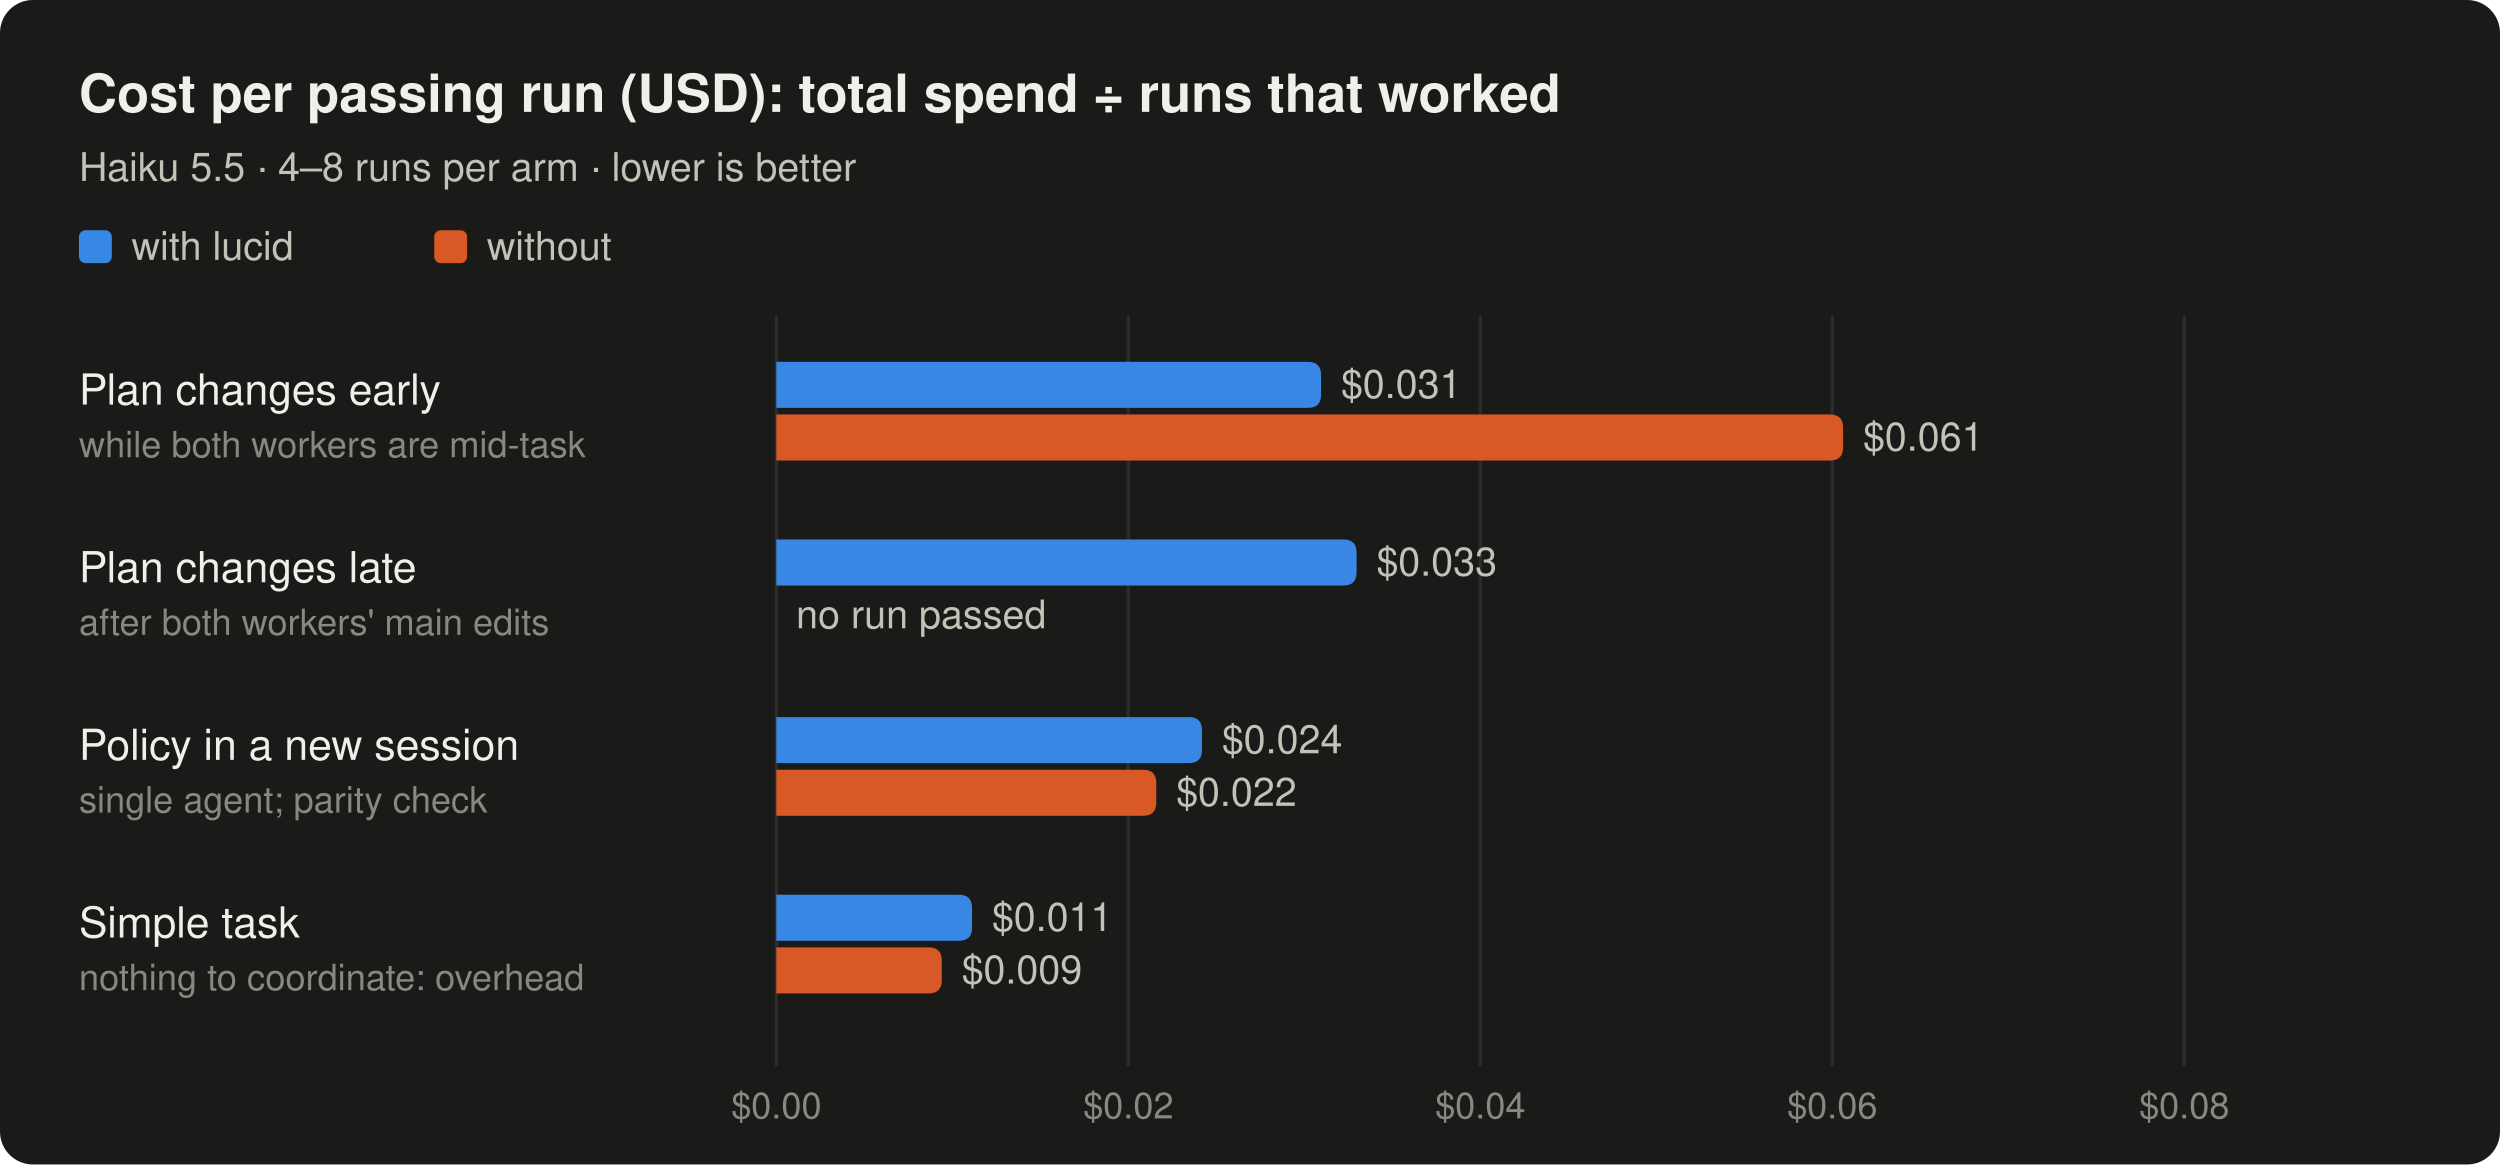
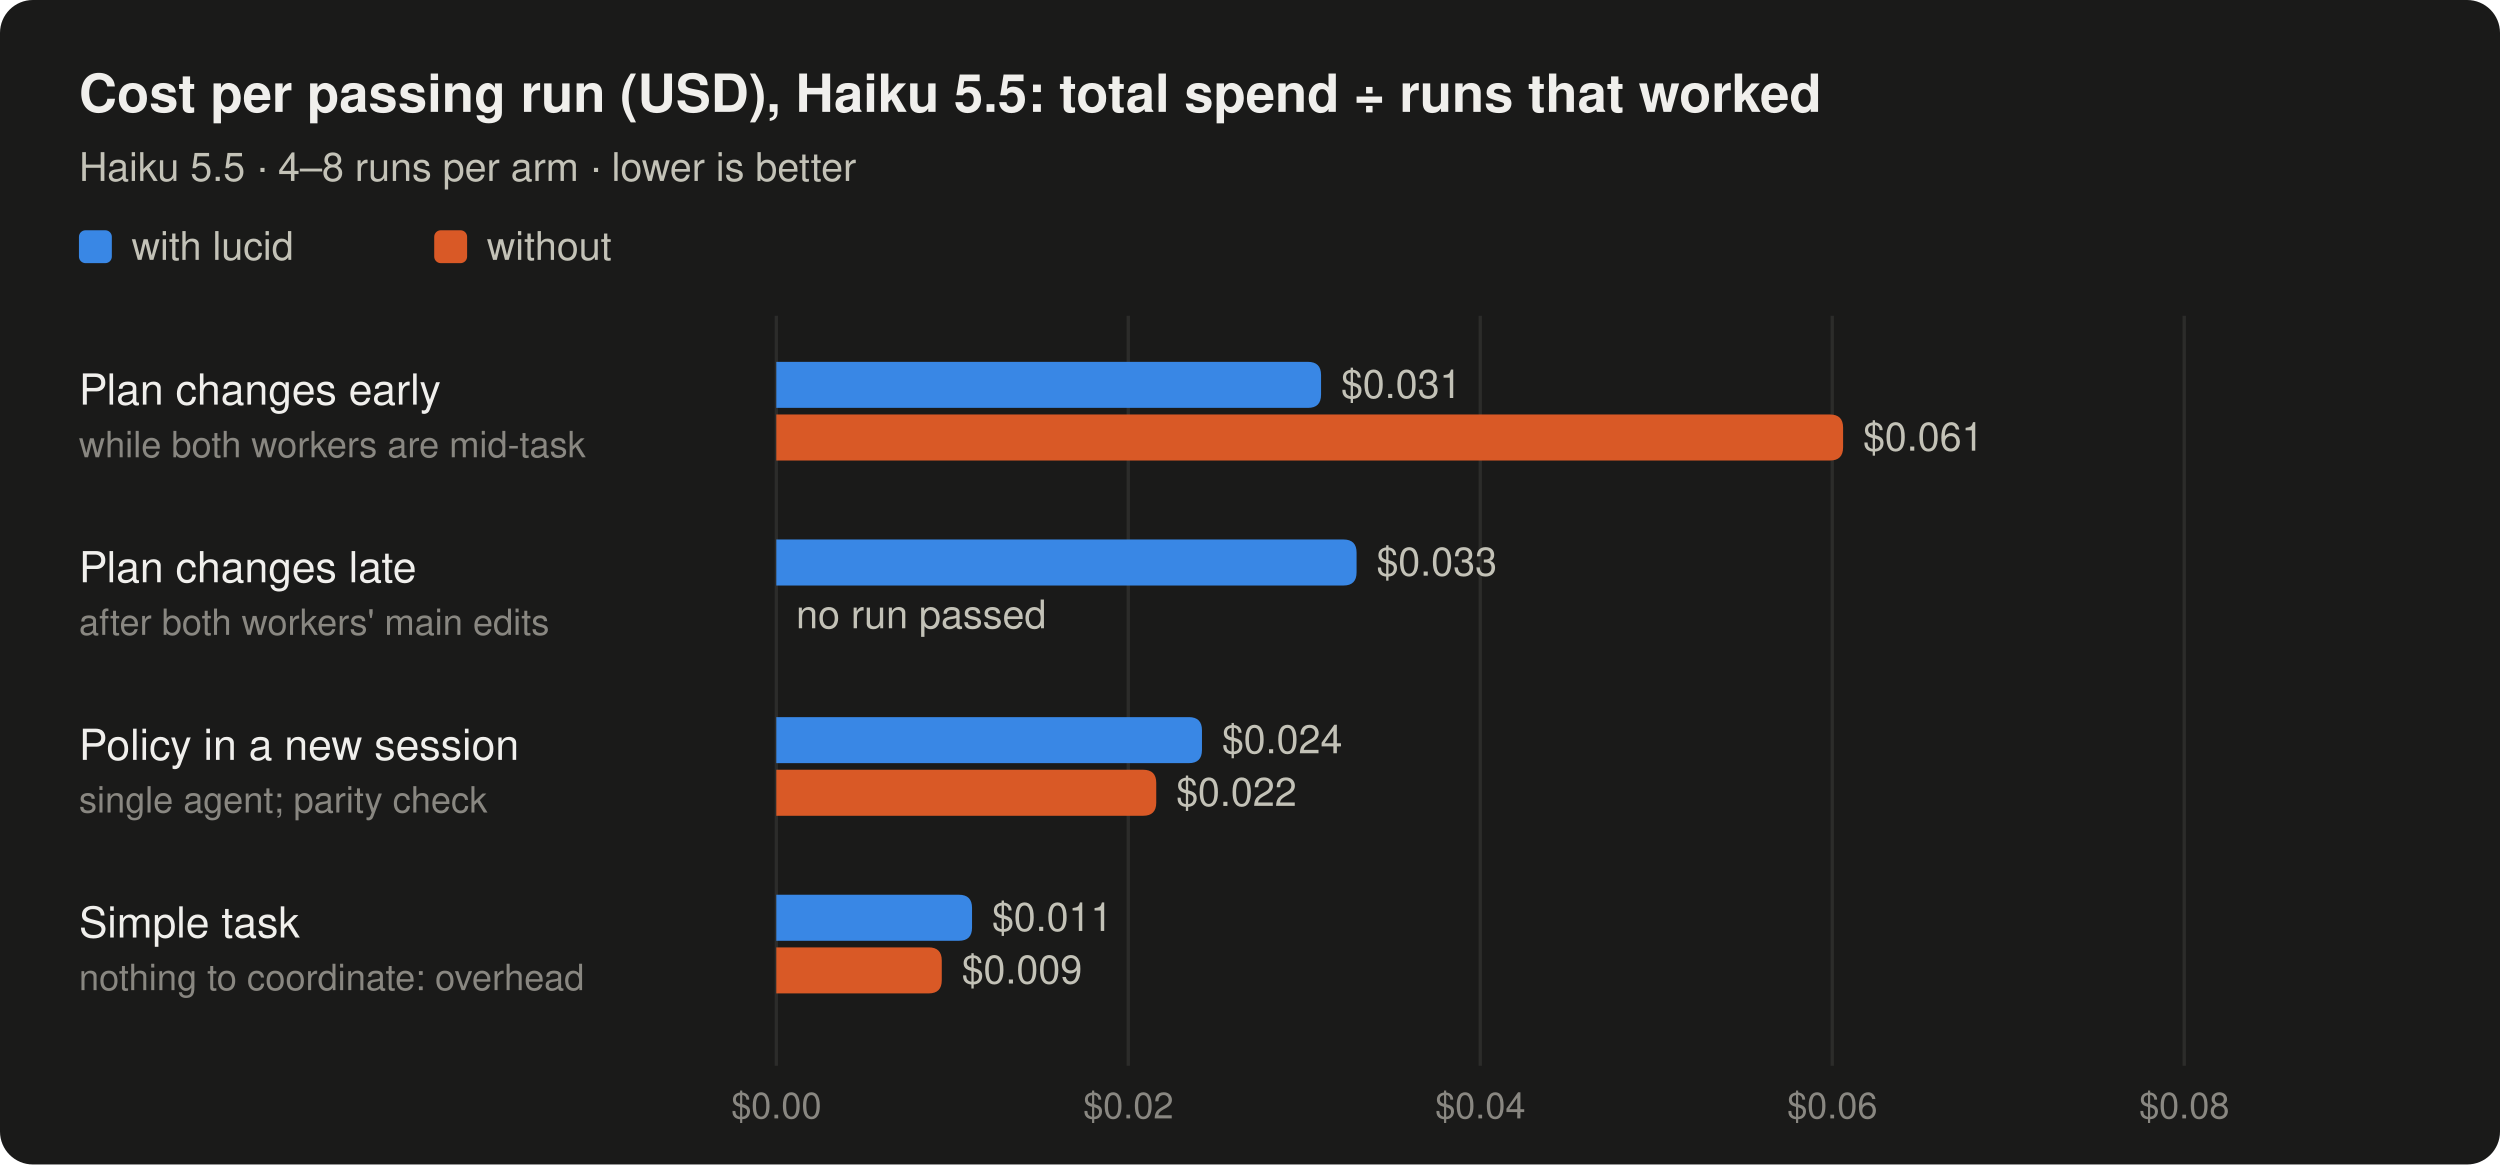
<svg xmlns="http://www.w3.org/2000/svg" width="760" height="354" viewBox="0 0 760 354" font-family="-apple-system,BlinkMacSystemFont,'Segoe UI',Helvetica,Arial,sans-serif">
  <rect width="760" height="354" rx="10" fill="#1a1a19" />
-   <text x="24" y="34" font-size="16" font-weight="600" fill="#f0efec">Cost per passing run (USD): total spend ÷ runs that worked</text>
+   <text x="24" y="34" font-size="16" font-weight="600" fill="#f0efec">Cost per passing run (USD), Haiku 5.5: total spend ÷ runs that worked</text>
  <text x="24" y="55" font-size="12" fill="#c3c2b7">Haiku 5.5 · 4–8 runs per arm · lower is better</text>
  <rect x="24" y="70" width="10" height="10" rx="2" fill="#3987e5" />
  <text x="40" y="79" font-size="12" fill="#c3c2b7">with lucid</text>
  <rect x="132" y="70" width="10" height="10" rx="2" fill="#d95926" />
  <text x="148" y="79" font-size="12" fill="#c3c2b7">without</text>
  <line x1="236.0" y1="96" x2="236.0" y2="324" stroke="#2c2c2a" stroke-width="1" />
  <text x="236.0" y="340" font-size="11" fill="#898781" text-anchor="middle">$0.00</text>
  <line x1="343.0" y1="96" x2="343.0" y2="324" stroke="#2c2c2a" stroke-width="1" />
  <text x="343.0" y="340" font-size="11" fill="#898781" text-anchor="middle">$0.02</text>
  <line x1="450.0" y1="96" x2="450.0" y2="324" stroke="#2c2c2a" stroke-width="1" />
  <text x="450.0" y="340" font-size="11" fill="#898781" text-anchor="middle">$0.04</text>
  <line x1="557.0" y1="96" x2="557.0" y2="324" stroke="#2c2c2a" stroke-width="1" />
  <text x="557.0" y="340" font-size="11" fill="#898781" text-anchor="middle">$0.06</text>
  <line x1="664.0" y1="96" x2="664.0" y2="324" stroke="#2c2c2a" stroke-width="1" />
  <text x="664.0" y="340" font-size="11" fill="#898781" text-anchor="middle">$0.08</text>
  <text x="24" y="123" font-size="13" font-weight="500" fill="#f0efec">Plan changes early</text>
  <text x="24" y="139" font-size="11" fill="#898781">while both workers are mid-task</text>
  <path d="M236.0 110.0H397.6Q401.6 110.0 401.6 114.0V120.0Q401.6 124.0 397.6 124.0H236.0Z" fill="#3987e5" />
  <text x="407.6" y="121.0" font-size="12" fill="#c3c2b7" style="font-variant-numeric:tabular-nums">$0.031</text>
  <path d="M236.0 126.0H556.3Q560.3 126.0 560.3 130.0V136.0Q560.3 140.0 556.3 140.0H236.0Z" fill="#d95926" />
  <text x="566.3" y="137.0" font-size="12" fill="#c3c2b7" style="font-variant-numeric:tabular-nums">$0.061</text>
  <text x="24" y="177" font-size="13" font-weight="500" fill="#f0efec">Plan changes late</text>
  <text x="24" y="193" font-size="11" fill="#898781">after both workers' main edits</text>
  <path d="M236.0 164.0H408.4Q412.4 164.0 412.4 168.0V174.0Q412.4 178.0 408.4 178.0H236.0Z" fill="#3987e5" />
  <text x="418.4" y="175.0" font-size="12" fill="#c3c2b7" style="font-variant-numeric:tabular-nums">$0.033</text>
  <text x="242.0" y="191.0" font-size="12" fill="#c3c2b7" style="font-variant-numeric:tabular-nums">no run passed</text>
  <text x="24" y="231" font-size="13" font-weight="500" fill="#f0efec">Policy in a new session</text>
  <text x="24" y="247" font-size="11" fill="#898781">single agent; parity check</text>
  <path d="M236.0 218.0H361.4Q365.4 218.0 365.4 222.0V228.0Q365.4 232.0 361.4 232.0H236.0Z" fill="#3987e5" />
  <text x="371.4" y="229.0" font-size="12" fill="#c3c2b7" style="font-variant-numeric:tabular-nums">$0.024</text>
  <path d="M236.0 234.0H347.5Q351.5 234.0 351.5 238.0V244.0Q351.5 248.0 347.5 248.0H236.0Z" fill="#d95926" />
  <text x="357.5" y="245.0" font-size="12" fill="#c3c2b7" style="font-variant-numeric:tabular-nums">$0.022</text>
  <text x="24" y="285" font-size="13" font-weight="500" fill="#f0efec">Simple task</text>
  <text x="24" y="301" font-size="11" fill="#898781">nothing to coordinate: overhead</text>
  <path d="M236.0 272.0H291.5Q295.5 272.0 295.5 276.0V282.0Q295.5 286.0 291.5 286.0H236.0Z" fill="#3987e5" />
  <text x="301.5" y="283.0" font-size="12" fill="#c3c2b7" style="font-variant-numeric:tabular-nums">$0.011</text>
  <path d="M236.0 288.0H282.3Q286.3 288.0 286.3 292.0V298.0Q286.3 302.0 282.3 302.0H236.0Z" fill="#d95926" />
  <text x="292.3" y="299.0" font-size="12" fill="#c3c2b7" style="font-variant-numeric:tabular-nums">$0.009</text>
</svg>
